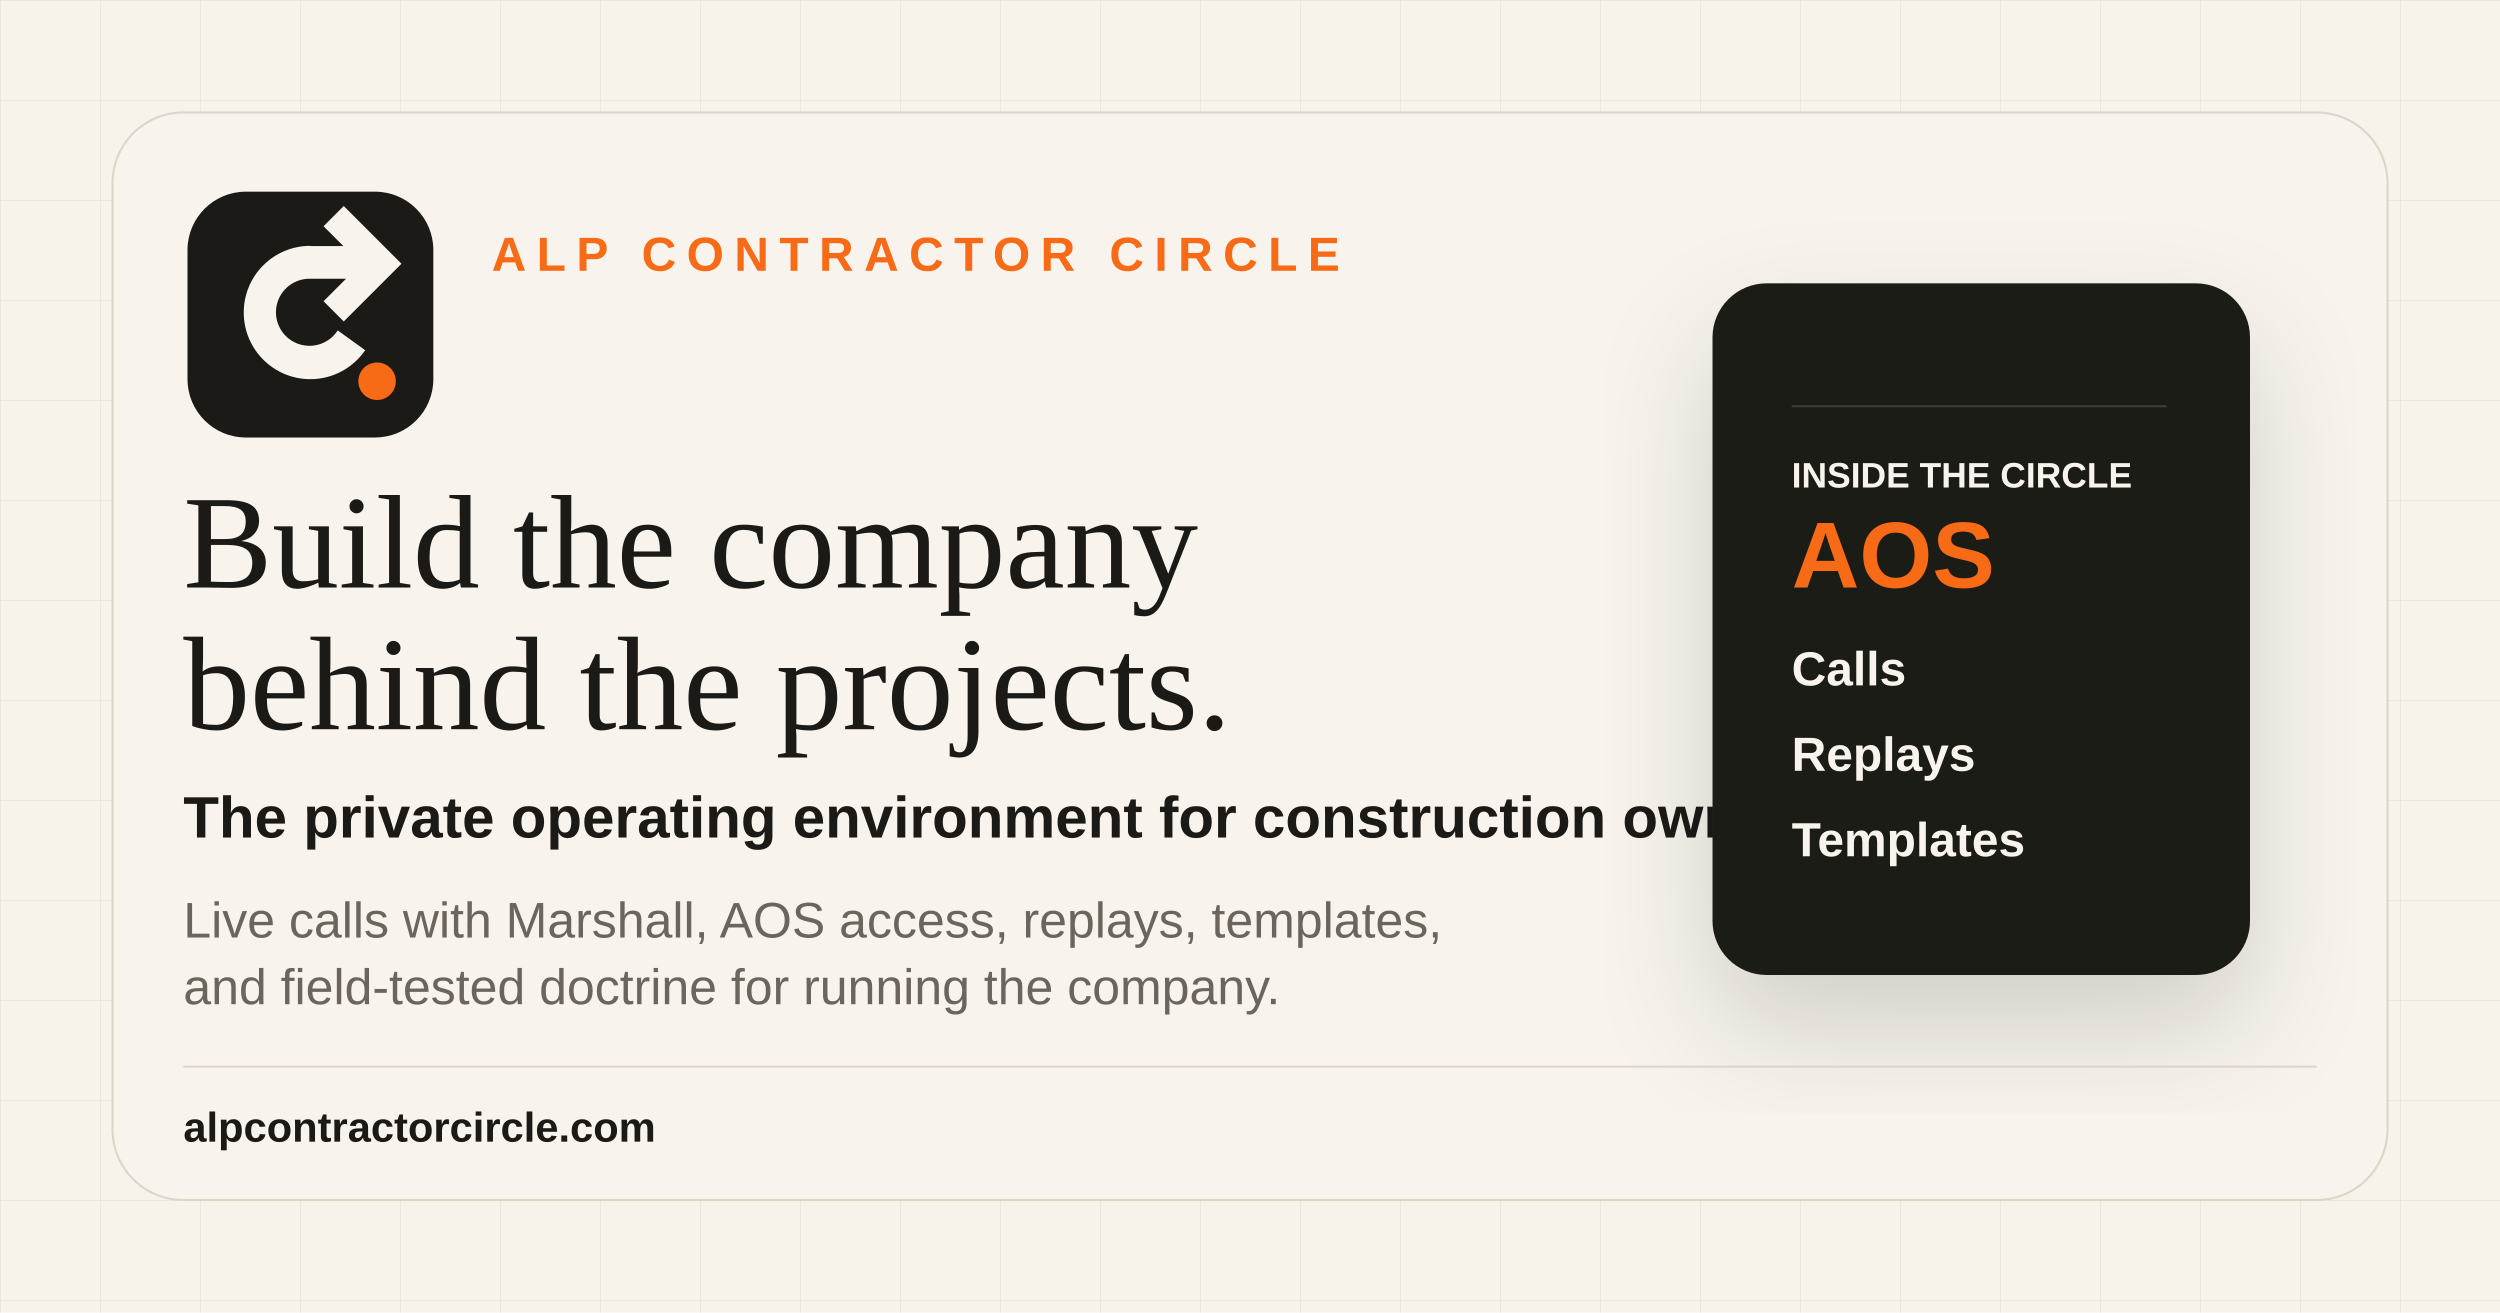
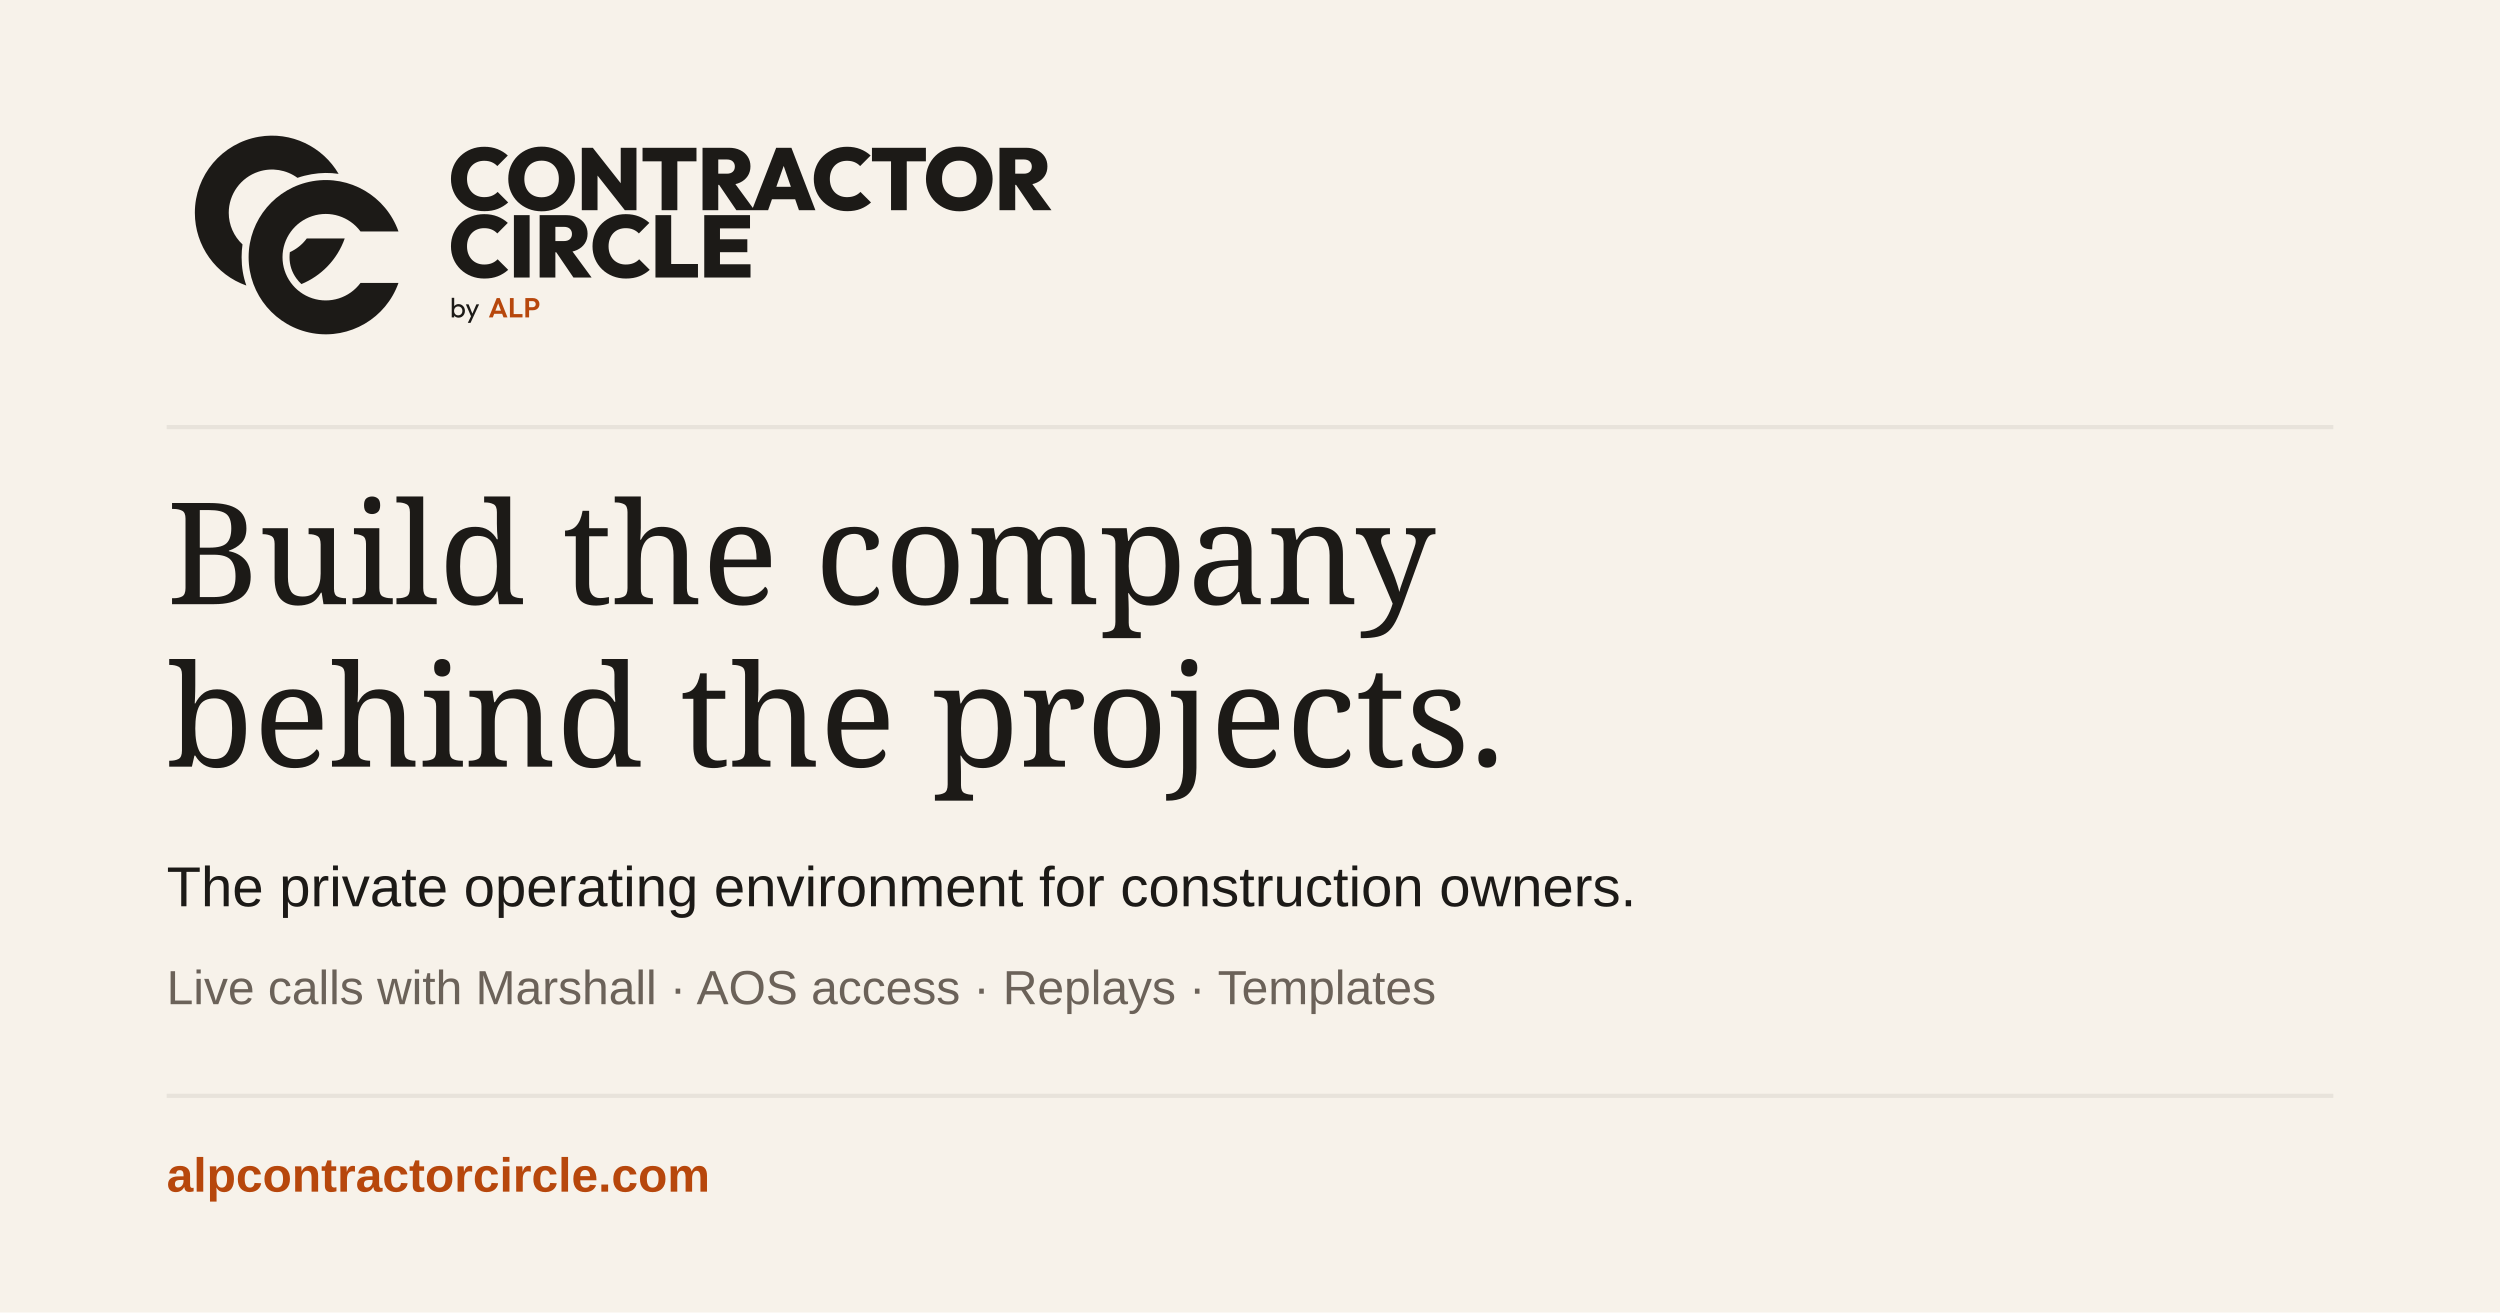
- <svg xmlns="http://www.w3.org/2000/svg" width="1200" height="630" viewBox="0 0 1200 630" role="img" aria-label="ALP Contractor Circle social preview">
-   <defs>
-     <pattern id="grid" width="48" height="48" patternUnits="userSpaceOnUse">
-       <path d="M48 0H0v48" fill="none" stroke="#DCD5C8" stroke-width="1" opacity=".55" />
-     </pattern>
-     <filter id="softShadow" x="-20%" y="-20%" width="140%" height="140%">
-       <feDropShadow dx="0" dy="26" stdDeviation="28" flood-color="#1C1A17" flood-opacity=".16" />
-     </filter>
-   </defs>
+ <svg xmlns="http://www.w3.org/2000/svg" width="1200" height="630" viewBox="0 0 1200 630" role="img" aria-label="Contractor Circle by ALP: Build the company behind the projects.">
  <rect width="1200" height="630" fill="#F7F2EA" />
-   <rect width="1200" height="630" fill="url(#grid)" opacity=".72" />
-   <rect x="54" y="54" width="1092" height="522" rx="34" fill="#F8F4ED" stroke="#DCD5C8" />
-   <g transform="translate(90 92)">
-     <rect width="118" height="118" rx="28" fill="#1C1A17" />
-     <path d="M59 26c-17.7 0-32 14.3-32 32s14.3 32 32 32c10.9 0 20.5-5.5 26.3-13.9L72.1 66.6A16.1 16.1 0 1 1 59 41.8h17.1L65.3 52.6l9.7 9.7 27.7-27.7L75 6.9l-9.7 9.7 9.5 9.5H59Z" fill="#F8F4ED" />
-     <circle cx="91" cy="91" r="9" fill="#F76A16" />
+   <g transform="translate(80 56) scale(.66)">
+     <g transform="translate(12 7) scale(0.85)" fill="#1C1A17">
+       <path d="M50.771 101.066Q50.0 106.392 50.0 112.0Q50.0 124.867 54.058 136.252C28.04 127.1 10.0 102.371 10.0 74.0C10.0 41.856 33.158 14.386 64.839 8.95C92.356 4.229 119.351 17.323 132.993 40.703Q121.752 38.991 109.825 41.037Q103.553 42.113 97.806 44.106C88.351 37.21 75.952 35.058 64.418 38.859C49.249 43.859 39.0 58.028 39.0 74.0C39.0 84.498 43.428 94.218 50.771 101.066ZM91.282 107.697C96.895 105.154 101.908 101.194 105.749 96.0H138.225C131.785 114.216 118.019 128.051 101.181 135.01Q98.831 132.863 96.882 130.168Q91.0 122.036 91.0 112.0Q91.0 109.803 91.282 107.697Z" />
+       <path d="M184.225 90.0C173.511 59.694 142.521 41.515 110.839 46.95C79.158 52.386 56.0 79.856 56.0 112.0C56.0 144.144 79.158 171.614 110.839 177.049C142.521 182.485 173.511 164.306 184.225 134.0H151.749C142.252 146.842 125.587 152.14 110.418 147.141C95.249 142.141 85.0 127.972 85.0 112.0C85.0 96.028 95.249 81.859 110.418 76.859C125.587 71.86 142.252 77.158 151.749 90.0Z" />
+     </g>
+     <path fill="#1C1A17" d="M231.032 68.736Q225.88 68.736 221.464 66.976Q217.048 65.216 213.736 62.024Q210.424 58.832 208.592 54.544Q206.76 50.256 206.76 45.264Q206.76 40.224 208.592 35.96Q210.424 31.696 213.712 28.56Q217 25.424 221.392 23.656Q225.784 21.888 230.936 21.888Q236.28 21.888 240.584 23.584Q244.888 25.28 248.104 28.256L240.472 35.936Q238.824 34.144 236.456 33.12Q234.088 32.096 230.936 32.096Q228.184 32.096 225.888 33.008Q223.592 33.92 221.936 35.656Q220.28 37.392 219.36 39.832Q218.44 42.272 218.44 45.264Q218.44 48.304 219.36 50.744Q220.28 53.184 221.936 54.92Q223.592 56.656 225.888 57.592Q228.184 58.528 230.936 58.528Q234.12 58.528 236.536 57.544Q238.952 56.56 240.696 54.72L248.376 62.4Q245.064 65.392 240.856 67.064Q236.648 68.736 231.032 68.736ZM272.792 68.832Q267.56 68.832 263.136 67.04Q258.712 65.248 255.408 62.056Q252.104 58.864 250.272 54.552Q248.44 50.24 248.44 45.248Q248.44 40.208 250.248 35.952Q252.056 31.696 255.328 28.504Q258.6 25.312 263.016 23.552Q267.432 21.792 272.664 21.792Q277.896 21.792 282.312 23.552Q286.728 25.312 290.008 28.504Q293.288 31.696 295.096 35.984Q296.904 40.272 296.904 45.312Q296.904 50.304 295.096 54.592Q293.288 58.88 290.016 62.088Q286.744 65.296 282.352 67.064Q277.96 68.832 272.792 68.832ZM272.664 58.624Q276.488 58.624 279.312 56.96Q282.136 55.296 283.68 52.28Q285.224 49.264 285.224 45.248Q285.224 42.256 284.344 39.824Q283.464 37.392 281.8 35.632Q280.136 33.872 277.832 32.936Q275.528 32 272.664 32Q268.856 32 266.032 33.632Q263.208 35.264 261.664 38.248Q260.12 41.232 260.12 45.248Q260.12 48.288 261 50.76Q261.88 53.232 263.536 54.984Q265.192 56.736 267.504 57.68Q269.816 58.624 272.664 58.624ZM301.912 68V22.624H309.912L313.352 31.936V68ZM333.192 68 306.664 34.336 309.912 22.624 336.44 56.288ZM333.192 68 330.232 58.448V22.624H341.672V68ZM359.96 68V22.944H371.4V68ZM346.088 32.464V22.624H385.32V32.464ZM398.76 49.616V41.472H407.4Q410.216 41.472 411.72 40.072Q413.224 38.672 413.224 36.304Q413.224 34.016 411.728 32.576Q410.232 31.136 407.416 31.136H398.76V22.624H409.032Q413.64 22.624 417.128 24.344Q420.616 26.064 422.592 29.096Q424.568 32.128 424.568 36.128Q424.568 40.176 422.568 43.2Q420.568 46.224 416.984 47.92Q413.4 49.616 408.552 49.616ZM389.72 68V22.624H401.16V68ZM414.296 68 401.064 48.544 411.416 46.048 427.512 68ZM425.672 68 443.288 22.624H454.36L471.8 68H459.832L446.696 29.888H450.824L437.416 68ZM436.392 60.08V50.992H461.432V60.08ZM494.904 68.736Q489.752 68.736 485.336 66.976Q480.92 65.216 477.608 62.024Q474.296 58.832 472.464 54.544Q470.632 50.256 470.632 45.264Q470.632 40.224 472.464 35.96Q474.296 31.696 477.584 28.56Q480.872 25.424 485.264 23.656Q489.656 21.888 494.808 21.888Q500.152 21.888 504.456 23.584Q508.76 25.28 511.976 28.256L504.344 35.936Q502.696 34.144 500.328 33.12Q497.96 32.096 494.808 32.096Q492.056 32.096 489.76 33.008Q487.464 33.92 485.808 35.656Q484.152 37.392 483.232 39.832Q482.312 42.272 482.312 45.264Q482.312 48.304 483.232 50.744Q484.152 53.184 485.808 54.92Q487.464 56.656 489.76 57.592Q492.056 58.528 494.808 58.528Q497.992 58.528 500.408 57.544Q502.824 56.56 504.568 54.72L512.248 62.4Q508.936 65.392 504.728 67.064Q500.52 68.736 494.904 68.736ZM526.808 68V22.944H538.248V68ZM512.936 32.464V22.624H552.168V32.464ZM576.568 68.832Q571.336 68.832 566.912 67.04Q562.488 65.248 559.184 62.056Q555.88 58.864 554.048 54.552Q552.216 50.24 552.216 45.248Q552.216 40.208 554.024 35.952Q555.832 31.696 559.104 28.504Q562.376 25.312 566.792 23.552Q571.208 21.792 576.44 21.792Q581.672 21.792 586.088 23.552Q590.504 25.312 593.784 28.504Q597.064 31.696 598.872 35.984Q600.68 40.272 600.68 45.312Q600.68 50.304 598.872 54.592Q597.064 58.88 593.792 62.088Q590.52 65.296 586.128 67.064Q581.736 68.832 576.568 68.832ZM576.44 58.624Q580.264 58.624 583.088 56.96Q585.912 55.296 587.456 52.28Q589 49.264 589 45.248Q589 42.256 588.12 39.824Q587.24 37.392 585.576 35.632Q583.912 33.872 581.608 32.936Q579.304 32 576.44 32Q572.632 32 569.808 33.632Q566.984 35.264 565.44 38.248Q563.896 41.232 563.896 45.248Q563.896 48.288 564.776 50.76Q565.656 53.232 567.312 54.984Q568.968 56.736 571.28 57.68Q573.592 58.624 576.44 58.624ZM614.728 49.616V41.472H623.368Q626.184 41.472 627.688 40.072Q629.192 38.672 629.192 36.304Q629.192 34.016 627.696 32.576Q626.2 31.136 623.384 31.136H614.728V22.624H625Q629.608 22.624 633.096 24.344Q636.584 26.064 638.56 29.096Q640.536 32.128 640.536 36.128Q640.536 40.176 638.536 43.2Q636.536 46.224 632.952 47.92Q629.368 49.616 624.52 49.616ZM605.688 68V22.624H617.128V68ZM630.264 68 617.032 48.544 627.384 46.048 643.48 68Z" />
+     <path fill="#1C1A17" d="M231.032 117.736Q225.88 117.736 221.464 115.976Q217.048 114.216 213.736 111.024Q210.424 107.832 208.592 103.544Q206.76 99.256 206.76 94.264Q206.76 89.224 208.592 84.96Q210.424 80.696 213.712 77.56Q217 74.424 221.392 72.656Q225.784 70.888 230.936 70.888Q236.28 70.888 240.584 72.584Q244.888 74.28 248.104 77.256L240.472 84.936Q238.824 83.144 236.456 82.12Q234.088 81.096 230.936 81.096Q228.184 81.096 225.888 82.008Q223.592 82.92 221.936 84.656Q220.28 86.392 219.36 88.832Q218.44 91.272 218.44 94.264Q218.44 97.304 219.36 99.744Q220.28 102.184 221.936 103.92Q223.592 105.656 225.888 106.592Q228.184 107.528 230.936 107.528Q234.12 107.528 236.536 106.544Q238.952 105.56 240.696 103.72L248.376 111.4Q245.064 114.392 240.856 116.064Q236.648 117.736 231.032 117.736ZM252.536 117V71.624H263.976V117ZM280.296 98.616V90.472H288.936Q291.752 90.472 293.256 89.072Q294.76 87.672 294.76 85.304Q294.76 83.016 293.264 81.576Q291.768 80.136 288.952 80.136H280.296V71.624H290.568Q295.176 71.624 298.664 73.344Q302.152 75.064 304.128 78.096Q306.104 81.128 306.104 85.128Q306.104 89.176 304.104 92.2Q302.104 95.224 298.52 96.92Q294.936 98.616 290.088 98.616ZM271.256 117V71.624H282.696V117ZM295.832 117 282.6 97.544 292.952 95.048 309.048 117ZM333.976 117.736Q328.824 117.736 324.408 115.976Q319.992 114.216 316.68 111.024Q313.368 107.832 311.536 103.544Q309.704 99.256 309.704 94.264Q309.704 89.224 311.536 84.96Q313.368 80.696 316.656 77.56Q319.944 74.424 324.336 72.656Q328.728 70.888 333.88 70.888Q339.224 70.888 343.528 72.584Q347.832 74.28 351.048 77.256L343.416 84.936Q341.768 83.144 339.4 82.12Q337.032 81.096 333.88 81.096Q331.128 81.096 328.832 82.008Q326.536 82.92 324.88 84.656Q323.224 86.392 322.304 88.832Q321.384 91.272 321.384 94.264Q321.384 97.304 322.304 99.744Q323.224 102.184 324.88 103.92Q326.536 105.656 328.832 106.592Q331.128 107.528 333.88 107.528Q337.064 107.528 339.48 106.544Q341.896 105.56 343.64 103.72L351.32 111.4Q348.008 114.392 343.8 116.064Q339.592 117.736 333.976 117.736ZM355.48 117V71.624H366.92V117ZM364.568 117V107.16H386.408V117ZM390.968 117V71.624H402.408V117ZM400.008 117V107.352H424.616V117ZM400.008 98.552V89.16H422.296V98.552ZM400.008 81.272V71.624H424.248V81.272Z" />
+     <path fill="#1C1A17" d="M212.315 146.2Q211.23 146.2 210.368 145.748Q209.505 145.295 208.985 144.498Q208.465 143.7 208.405 142.675V139.82Q208.465 138.785 208.995 137.99Q209.525 137.195 210.39 136.748Q211.255 136.3 212.315 136.3Q213.62 136.3 214.665 136.96Q215.71 137.62 216.317 138.74Q216.925 139.86 216.925 141.27Q216.925 142.66 216.32 143.778Q215.715 144.895 214.668 145.548Q213.62 146.2 212.315 146.2ZM207.315 146V131.72H209.12V138.83L208.785 141.125L209.12 143.45V146ZM212.015 144.495Q212.915 144.495 213.6 144.082Q214.285 143.67 214.678 142.935Q215.07 142.2 215.07 141.25Q215.07 140.295 214.678 139.562Q214.285 138.83 213.602 138.418Q212.92 138.005 212.03 138.005Q211.14 138.005 210.455 138.418Q209.77 138.83 209.39 139.562Q209.01 140.295 209.01 141.255Q209.01 142.205 209.387 142.938Q209.765 143.67 210.447 144.082Q211.13 144.495 212.015 144.495ZM221.72 146.075 217.605 136.5H219.59L222.65 144H222.01L225.235 136.5H227.235L222.8 146.075ZM219.005 149.98 221.79 144.245 222.8 146.075 221 149.98Z" />
+     <path fill="#B7470C" d="M234.35 146 240.025 131.94H242.245L247.875 146H244.975L240.62 134.47H241.61L237.2 146ZM237.36 143.375V141.095H244.915V143.375ZM249.635 146V131.94H252.36V146ZM251.635 146V143.575H258.79V146ZM262.85 140.79V138.57H266.12Q266.768 138.57 267.282 138.308Q267.795 138.046 268.095 137.551Q268.395 137.057 268.395 136.365Q268.395 135.673 268.095 135.178Q267.795 134.684 267.282 134.422Q266.768 134.16 266.12 134.16H262.85V131.94H266.405Q267.74 131.94 268.805 132.483Q269.87 133.025 270.49 134.015Q271.11 135.004 271.11 136.362Q271.11 137.715 270.49 138.71Q269.87 139.705 268.805 140.248Q267.74 140.79 266.405 140.79ZM260.855 146V131.94H263.58V146Z" />
  </g>
-   <text x="236" y="130" fill="#F76A16" font-family="Helvetica Neue, Arial, sans-serif" font-size="23" font-weight="700" letter-spacing="5">ALP CONTRACTOR CIRCLE</text>
-   <text x="88" y="282" fill="#1C1A17" font-family="Georgia, Times New Roman, serif" font-size="64">Build the company</text>
-   <text x="88" y="350" fill="#1C1A17" font-family="Georgia, Times New Roman, serif" font-size="64">behind the projects.</text>
-   <text x="88" y="402" fill="#1C1A17" font-family="Helvetica Neue, Arial, sans-serif" font-size="28" font-weight="700">The private operating environment for construction owners.</text>
-   <text x="88" y="450" fill="#6B655D" font-family="Helvetica Neue, Arial, sans-serif" font-size="24">Live calls with Marshall, AOS access, replays, templates,</text>
-   <text x="88" y="482" fill="#6B655D" font-family="Helvetica Neue, Arial, sans-serif" font-size="24">and field-tested doctrine for running the company.</text>
-   <g filter="url(#softShadow)">
-     <rect x="822" y="136" width="258" height="332" rx="26" fill="#1C1A17" />
-     <path d="M860 195H1040" stroke="#DCD5C8" stroke-opacity=".18" />
-     <text x="860" y="234" fill="#F8F4ED" font-family="Helvetica Neue, Arial, sans-serif" font-size="17" font-weight="700">INSIDE THE CIRCLE</text>
-     <text x="860" y="282" fill="#F76A16" font-family="Helvetica Neue, Arial, sans-serif" font-size="45" font-weight="700">AOS</text>
-     <text x="860" y="329" fill="#F8F4ED" font-family="Helvetica Neue, Arial, sans-serif" font-size="23" font-weight="700">Calls</text>
-     <text x="860" y="370" fill="#F8F4ED" font-family="Helvetica Neue, Arial, sans-serif" font-size="23" font-weight="700">Replays</text>
-     <text x="860" y="411" fill="#F8F4ED" font-family="Helvetica Neue, Arial, sans-serif" font-size="23" font-weight="700">Templates</text>
-   </g>
-   <path d="M88 512H1112" stroke="#DCD5C8" />
-   <text x="88" y="548" fill="#1C1A17" font-family="Helvetica Neue, Arial, sans-serif" font-size="20" font-weight="700">alpcontractorcircle.com</text>
+   <path d="M80 205H1120" stroke="#E8E3DB" stroke-width="2" />
+   <text x="80" y="290" fill="#1C1A17" font-family="Georgia, serif" font-size="68">Build the company</text>
+   <text x="80" y="368" fill="#1C1A17" font-family="Georgia, serif" font-size="68">behind the projects.</text>
+   <text x="80" y="435" fill="#1C1A17" font-family="Arial, sans-serif" font-size="27">The private operating environment for construction owners.</text>
+   <text x="80" y="482" fill="#6B6259" font-family="Arial, sans-serif" font-size="23">Live calls with Marshall · AOS access · Replays · Templates</text>
+   <path d="M80 526H1120" stroke="#E8E3DB" stroke-width="2" />
+   <text x="80" y="572" fill="#B7470C" font-family="Arial, sans-serif" font-weight="700" font-size="23">alpcontractorcircle.com</text>
</svg>
